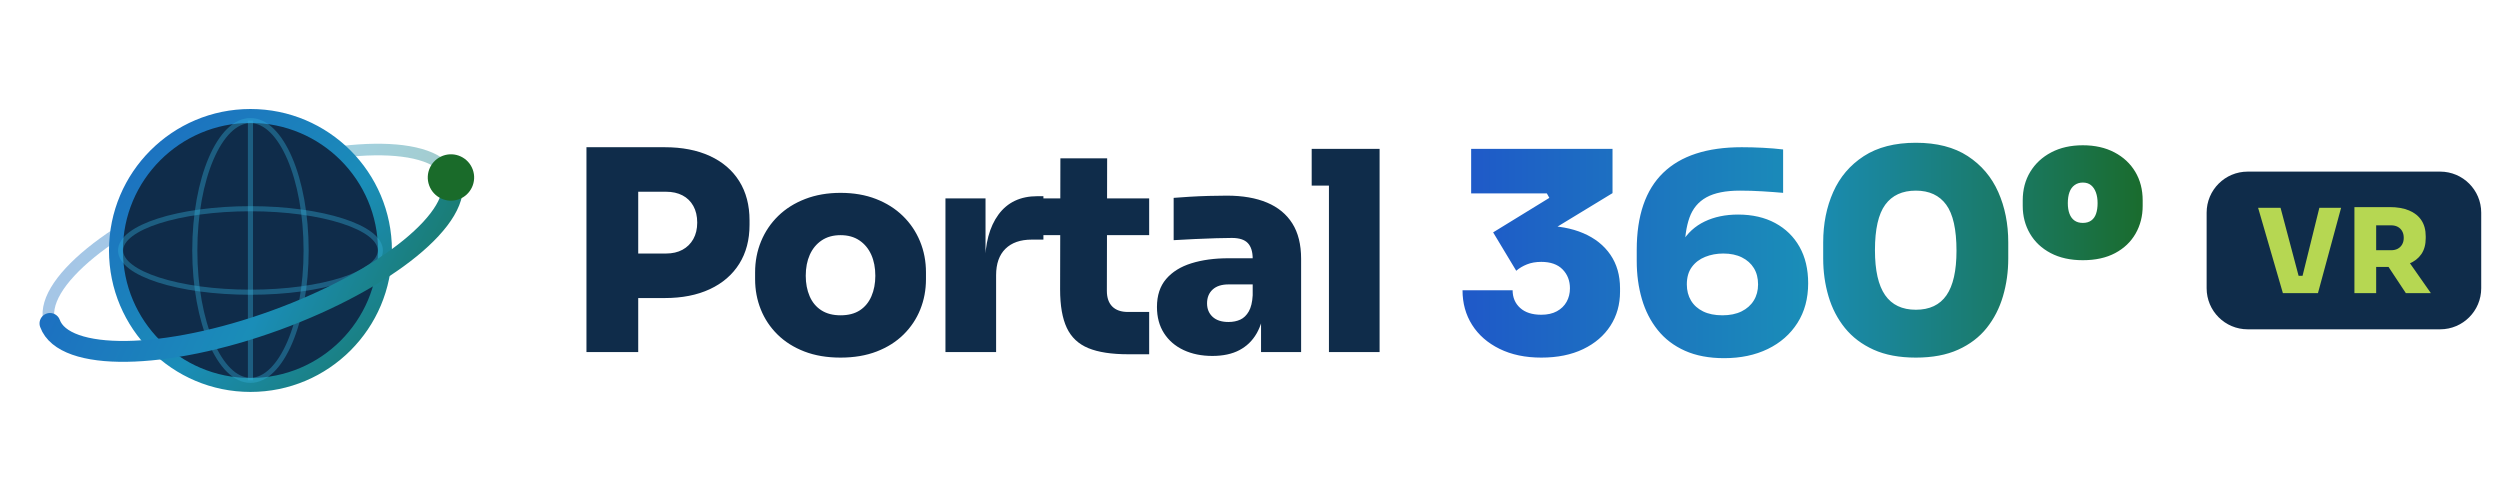
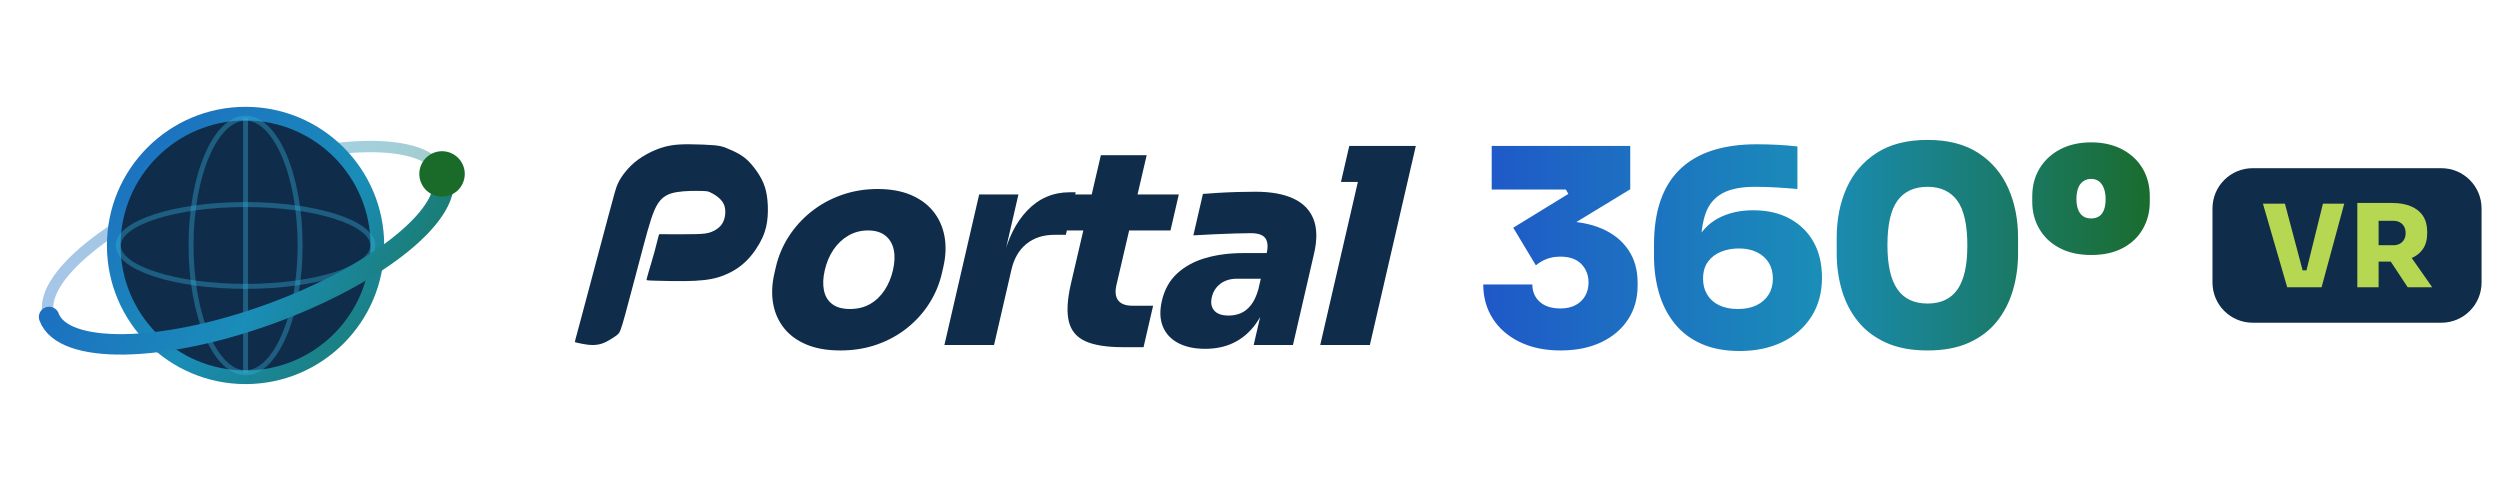
- <svg xmlns="http://www.w3.org/2000/svg" viewBox="0 0 1078 216" width="1078" height="216" role="img" aria-label="Portal 360º VR">
+ <svg xmlns="http://www.w3.org/2000/svg" viewBox="0 0 1099.9 216" width="1100" height="216" role="img" aria-label="Portal 360º VR">
  <defs>
    <linearGradient id="hcsg" x1="0" y1="0" x2="200" y2="200" gradientUnits="userSpaceOnUse">
      <stop offset="0" stop-color="#1F57C9" />
      <stop offset="0.55" stop-color="#1A8DB8" />
      <stop offset="1" stop-color="#1A6B2A" />
    </linearGradient>
    <radialGradient id="hcss" cx="0.38" cy="0.32" r="0.8">
      <stop offset="0" stop-color="#0F2C4A" />
      <stop offset="1" stop-color="#0F2C4A" />
    </radialGradient>
    <linearGradient id="hcwt" x1="627.0" y1="0" x2="927.5" y2="0" gradientUnits="userSpaceOnUse">
      <stop offset="0" stop-color="#1F57C9" />
      <stop offset="0.5" stop-color="#1A8DB8" />
      <stop offset="1" stop-color="#1A6B2A" />
    </linearGradient>
  </defs>
  <g transform="translate(8 8) scale(1.0)">
    <g transform="rotate(-20 100 100)">
      <path d="M 8 100 A 92 32 0 0 1 192 100" fill="none" stroke="url(#hcsg)" stroke-width="5" opacity="0.4" />
    </g>
    <circle cx="100" cy="100" r="58" fill="url(#hcss)" stroke="url(#hcsg)" stroke-width="6" />
    <ellipse cx="100" cy="100" rx="24" ry="56" fill="none" stroke="#37B1DA" stroke-opacity="0.38" stroke-width="2.2" />
    <ellipse cx="100" cy="100" rx="56" ry="18" fill="none" stroke="#37B1DA" stroke-opacity="0.38" stroke-width="2.2" />
    <line x1="100" y1="44" x2="100" y2="156" fill="none" stroke="#37B1DA" stroke-opacity="0.38" stroke-width="2.2" />
    <g transform="rotate(-20 100 100)">
      <path d="M 192 100 A 92 32 0 0 1 8 100" fill="none" stroke="url(#hcsg)" stroke-width="9" stroke-linecap="round" />
      <circle cx="192" cy="100" r="10" fill="#1A6B2A" />
    </g>
  </g>
-   <path d="M272.8 128.52V109.32H287.2Q291.28 109.32 294.28 107.7Q297.28 106.08 298.96 103.08Q300.64 100.08 300.64 96Q300.64 91.8 298.96 88.8Q297.28 85.8 294.28 84.24Q291.28 82.68 287.2 82.68H272.8V63.48H286.6Q297.88 63.48 306.1 67.26Q314.32 71.04 318.76 78.12Q323.2 85.2 323.2 95.04V96.96Q323.2 106.68 318.76 113.76Q314.32 120.84 306.1 124.68Q297.88 128.52 286.6 128.52ZM252.88 151.8V63.48H275.2V151.8Z M362.44 154.2Q353.68 154.2 346.84 151.56Q340.0 148.92 335.26 144.24Q330.52 139.56 328.06 133.44Q325.6 127.32 325.6 120.36V117.48Q325.6 110.28 328.18 104.04Q330.76 97.8 335.56 93.12Q340.36 88.44 347.2 85.8Q354.04 83.16 362.44 83.16Q370.96 83.16 377.74 85.8Q384.52 88.44 389.32 93.12Q394.12 97.8 396.7 104.04Q399.28 110.28 399.28 117.48V120.36Q399.28 127.32 396.82 133.44Q394.36 139.56 389.62 144.24Q384.88 148.92 378.04 151.56Q371.2 154.2 362.44 154.2ZM362.44 135.96Q367.48 135.96 370.78 133.8Q374.08 131.64 375.76 127.74Q377.44 123.84 377.44 118.92Q377.44 113.76 375.7 109.86Q373.96 105.96 370.6 103.68Q367.24 101.4 362.44 101.4Q357.64 101.4 354.28 103.68Q350.92 105.96 349.18 109.86Q347.44 113.76 347.44 118.92Q347.44 123.84 349.12 127.74Q350.8 131.64 354.16 133.8Q357.52 135.96 362.44 135.96Z M407.68 151.8V85.56H424.96V114.36H424.72Q424.72 100.44 430.54 92.52Q436.36 84.6 447.28 84.6H449.92V103.32H444.88Q437.56 103.32 433.54 107.28Q429.52 111.24 429.52 118.68V151.8Z M486.52 152.76Q475.72 152.76 469.3 150.12Q462.88 147.48 460 141.36Q457.12 135.24 457.12 124.8L457.24 68.28H477.4L477.28 125.4Q477.28 129.84 479.62 132.18Q481.96 134.52 486.4 134.52H495.52V152.76ZM447.52 101.4V85.56H495.52V101.4Z M543.76 151.8V132.36H540.16V111.6Q540.16 107.04 538.06 104.82Q535.96 102.6 531.16 102.6Q528.88 102.6 524.44 102.72Q520 102.84 515.08 103.08Q510.16 103.32 506.08 103.56V85.32Q508.96 85.08 512.92 84.84Q516.88 84.6 521.14 84.48Q525.4 84.36 529 84.36Q539.2 84.36 546.34 87.36Q553.48 90.36 557.26 96.36Q561.04 102.36 561.04 111.6V151.8ZM522.76 153.48Q515.8 153.48 510.4 150.96Q505 148.44 501.94 143.7Q498.88 138.96 498.88 132.36Q498.88 124.92 502.84 120.3Q506.8 115.68 513.76 113.52Q520.72 111.36 529.72 111.36H542.56V122.64H529.72Q525.28 122.64 522.88 124.86Q520.48 127.08 520.48 130.8Q520.48 134.4 522.88 136.62Q525.28 138.84 529.72 138.84Q532.6 138.84 534.82 137.82Q537.04 136.8 538.48 134.28Q539.92 131.76 540.16 127.32L545.2 132.12Q544.6 138.96 541.9 143.7Q539.2 148.44 534.46 150.96Q529.72 153.48 522.76 153.48Z M573.04 151.8V64.2H594.88V151.8ZM565.6 80.04V64.2H594.88V80.04Z" fill="#0F2C4A" />
-   <path d="M664.6 154.2Q654.28 154.2 646.6 150.42Q638.92 146.64 634.78 140.1Q630.64 133.56 630.64 125.16H652.24Q652.24 129.84 655.48 132.78Q658.72 135.72 664.6 135.72Q668.56 135.72 671.32 134.22Q674.08 132.72 675.52 130.14Q676.96 127.56 676.96 124.32Q676.96 119.4 673.78 116.16Q670.6 112.92 664.6 112.92Q661.12 112.92 658.42 114Q655.72 115.08 653.8 116.76L643.84 100.2L668.08 85.32L667.0 83.4H634.36V64.2H695.32V83.28L663.76 102.48L653.68 98.76Q656.2 98.04 659.02 97.68Q661.84 97.32 664.84 97.32Q675.16 97.32 682.72 100.56Q690.28 103.8 694.42 109.86Q698.56 115.92 698.56 124.32V125.76Q698.56 134.04 694.42 140.46Q690.28 146.88 682.66 150.54Q675.04 154.2 664.6 154.2Z M743.44 154.44Q733.72 154.44 726.58 151.26Q719.44 148.08 714.82 142.32Q710.2 136.56 707.98 128.94Q705.76 121.32 705.76 112.56V107.76Q705.76 85.56 717.16 74.52Q728.56 63.48 751 63.48Q755.44 63.48 760.12 63.72Q764.8 63.96 768.88 64.44V83.16Q764.92 82.8 760 82.5Q755.08 82.2 750.28 82.2Q741.04 82.2 735.82 85.08Q730.6 87.96 728.5 93.84Q726.4 99.72 726.4 108.72V119.04L721.6 119.28Q721.72 110.4 725.26 104.46Q728.8 98.52 735.04 95.52Q741.28 92.52 749.44 92.52Q758.68 92.52 765.46 96.18Q772.24 99.84 775.96 106.44Q779.68 113.04 779.68 122.16Q779.68 132.0 775.06 139.26Q770.44 146.52 762.28 150.48Q754.12 154.44 743.44 154.44ZM742.72 135.96Q747.52 135.96 750.94 134.28Q754.36 132.6 756.22 129.6Q758.08 126.6 758.08 122.64Q758.08 118.56 756.28 115.62Q754.48 112.68 751.12 111Q747.76 109.32 743.08 109.32Q738.88 109.32 735.28 110.76Q731.68 112.2 729.52 115.14Q727.36 118.08 727.36 122.64Q727.36 126.6 729.16 129.6Q730.96 132.6 734.38 134.28Q737.8 135.96 742.72 135.96Z M826.12 154.2Q815.44 154.2 807.88 150.78Q800.32 147.36 795.52 141.42Q790.72 135.48 788.44 127.74Q786.16 120 786.16 111.48V104.52Q786.16 92.52 790.48 82.8Q794.8 73.08 803.68 67.32Q812.56 61.56 826.12 61.56Q839.68 61.56 848.5 67.32Q857.32 73.08 861.64 82.8Q865.96 92.52 865.96 104.52V111.48Q865.96 120 863.68 127.74Q861.4 135.48 856.66 141.42Q851.92 147.36 844.36 150.78Q836.8 154.2 826.12 154.2ZM826.12 133.56Q835 133.56 839.32 127.32Q843.64 121.08 843.64 108.12Q843.64 94.32 839.2 88.26Q834.76 82.2 826.12 82.2Q817.36 82.2 812.92 88.26Q808.48 94.32 808.48 107.88Q808.48 120.96 812.86 127.26Q817.24 133.56 826.12 133.56Z M898.12 112.2Q890.08 112.2 884.26 109.14Q878.44 106.08 875.32 100.74Q872.2 95.4 872.2 88.8V86.4Q872.2 79.44 875.44 74.1Q878.68 68.76 884.5 65.7Q890.32 62.64 898.12 62.64Q905.92 62.64 911.74 65.7Q917.56 68.76 920.74 74.1Q923.92 79.44 923.92 86.4V88.8Q923.92 95.4 920.86 100.74Q917.8 106.08 912.04 109.14Q906.28 112.2 898.12 112.2ZM898.12 96.12Q900.28 96.12 901.72 95.1Q903.16 94.08 903.82 92.16Q904.48 90.24 904.48 87.6Q904.48 84.96 903.76 82.98Q903.04 81 901.66 79.86Q900.28 78.72 898.12 78.72Q896.08 78.72 894.58 79.8Q893.08 80.88 892.36 82.86Q891.64 84.84 891.64 87.6Q891.64 90.24 892.36 92.16Q893.08 94.08 894.52 95.1Q895.96 96.12 898.12 96.12Z" fill="url(#hcwt)" />
-   <rect x="951.5" y="74.0" width="118.4" height="68.0" rx="17.7" fill="#0F2C4A" />
-   <path d="M984.381 126.396 973.696 89.604H983.373L991.386 119.794L989.622 118.937H994.461L992.646 119.794L1000.106 89.604H1009.48L999.501 126.396Z M1015.226 126.396V89.302H1024.6V126.396ZM1037.402 126.396 1027.07 110.772H1037.25L1048.187 126.396ZM1022.231 115.106V107.899H1031.051Q1032.714 107.899 1033.924 107.244Q1035.134 106.589 1035.814 105.379Q1036.494 104.17 1036.494 102.557Q1036.494 100.894 1035.814 99.684Q1035.134 98.474 1033.924 97.819Q1032.714 97.164 1031.051 97.164H1022.231V89.302H1030.497Q1035.285 89.302 1038.762 90.738Q1042.24 92.174 1044.105 94.972Q1045.97 97.769 1045.97 101.902V102.708Q1045.97 106.841 1044.08 109.588Q1042.19 112.334 1038.737 113.72Q1035.285 115.106 1030.497 115.106Z" fill="#B6D752" />
+   <path d="M80.202,316.827 C87.235,290.534 101.045,238.478 108.549,210.392 C116.052,182.306 117.246,178.189 119.172,174.072 C121.098,169.956 123.754,165.839 127.273,161.523 C130.792,157.207 135.174,152.692 140.818,148.576 C146.462,144.459 153.367,140.74 159.608,138.151 C165.85,135.562 171.427,134.101 177.005,133.238 C182.582,132.374 188.159,132.109 196.256,132.162 C204.353,132.215 214.969,132.586 221.626,133.145 C228.283,133.704 230.981,134.451 235.23,136.115 C239.478,137.78 245.277,140.364 249.927,143.148 C254.577,145.933 258.08,148.918 261.926,153.31 C265.773,157.702 269.964,163.501 272.949,169.156 C275.935,174.811 277.714,180.322 278.776,187.068 C279.839,193.814 280.183,201.794 279.638,209.43 C279.092,217.066 277.657,224.357 273.897,232.567 C270.136,240.777 264.05,249.905 256.988,256.938 C249.927,263.971 241.889,268.909 233.393,272.353 C224.896,275.798 215.939,277.75 201.931,278.467 C187.922,279.185 168.862,278.669 159.303,278.382 C149.744,278.094 149.686,278.037 149.916,276.946 C150.145,275.855 150.662,273.731 152.241,268.334 C153.82,262.938 156.461,254.269 158.442,247.035 C160.422,239.801 161.743,234.002 162.518,231.16 C163.293,228.318 163.522,228.433 164.441,228.491 C165.36,228.548 166.967,228.548 174.287,228.577 C181.607,228.605 194.639,228.663 203.108,228.433 C211.576,228.203 215.48,227.687 219.779,225.939 C224.077,224.19 228.771,221.21 231.464,216.309 C234.157,211.409 234.849,204.588 233.698,199.572 C232.546,194.555 229.55,191.342 226.403,188.825 C223.256,186.306 219.956,184.483 217.699,183.485 C215.441,182.486 214.226,182.313 208.192,182.183 C202.157,182.052 191.304,181.965 182.568,183.377 C173.832,184.789 167.212,187.699 162.009,195.706 C156.805,203.713 153.018,216.816 146.747,240.222 C140.476,263.627 131.722,297.334 126.865,314.974 C122.008,332.613 121.047,334.185 118.515,336.281 C115.983,338.377 111.879,340.996 108.343,342.917 C104.806,344.838 101.837,346.06 98.432,346.715 C95.026,347.37 91.184,347.458 87.024,346.998 C82.863,346.538 78.384,345.53 75.937,344.97 C73.49,344.41 73.075,344.297 72.995,343.974 C72.915,343.652 73.169,343.121 80.202,316.827 Z" fill="#0F2C4A" transform="translate(222.917 9.225) scale(0.41054)" />
+   <g transform="translate(7.809 0)">
+     <g transform="translate(0 151.800) skewX(-13) translate(0 -151.800)">
+       <path d="M362.44 154.2Q353.68 154.2 346.84 151.56Q340.0 148.92 335.26 144.24Q330.52 139.56 328.06 133.44Q325.6 127.32 325.6 120.36V117.48Q325.6 110.28 328.18 104.04Q330.76 97.8 335.56 93.12Q340.36 88.44 347.2 85.8Q354.04 83.16 362.44 83.16Q370.96 83.16 377.74 85.8Q384.52 88.44 389.32 93.12Q394.12 97.8 396.7 104.04Q399.28 110.28 399.28 117.48V120.36Q399.28 127.32 396.82 133.44Q394.36 139.56 389.62 144.24Q384.88 148.92 378.04 151.56Q371.2 154.2 362.44 154.2ZM362.44 135.96Q367.48 135.96 370.78 133.8Q374.08 131.64 375.76 127.74Q377.44 123.84 377.44 118.92Q377.44 113.76 375.7 109.86Q373.96 105.96 370.6 103.68Q367.24 101.4 362.44 101.4Q357.64 101.4 354.28 103.68Q350.92 105.96 349.18 109.86Q347.44 113.76 347.44 118.92Q347.44 123.84 349.12 127.74Q350.8 131.64 354.16 133.8Q357.52 135.96 362.44 135.96Z M407.68 151.8V85.56H424.96V114.36H424.72Q424.72 100.44 430.54 92.52Q436.36 84.6 447.28 84.6H449.92V103.32H444.88Q437.56 103.32 433.54 107.28Q429.52 111.24 429.52 118.68V151.8Z M486.52 152.76Q475.72 152.76 469.3 150.12Q462.88 147.48 460 141.36Q457.12 135.24 457.12 124.8L457.24 68.28H477.4L477.28 125.4Q477.28 129.84 479.62 132.18Q481.96 134.52 486.4 134.52H495.52V152.76ZM447.52 101.4V85.56H495.52V101.4Z M543.76 151.8V132.36H540.16V111.6Q540.16 107.04 538.06 104.82Q535.96 102.6 531.16 102.6Q528.88 102.6 524.44 102.72Q520 102.84 515.08 103.08Q510.16 103.32 506.08 103.56V85.32Q508.96 85.08 512.92 84.84Q516.88 84.6 521.14 84.48Q525.4 84.36 529 84.36Q539.2 84.36 546.34 87.36Q553.48 90.36 557.26 96.36Q561.04 102.36 561.04 111.6V151.8ZM522.76 153.48Q515.8 153.48 510.4 150.96Q505 148.44 501.94 143.7Q498.88 138.96 498.88 132.36Q498.88 124.92 502.84 120.3Q506.8 115.68 513.76 113.52Q520.72 111.36 529.72 111.36H542.56V122.64H529.72Q525.28 122.64 522.88 124.86Q520.48 127.08 520.48 130.8Q520.48 134.4 522.88 136.62Q525.28 138.84 529.72 138.84Q532.6 138.84 534.82 137.82Q537.04 136.8 538.48 134.28Q539.92 131.76 540.16 127.32L545.2 132.12Q544.6 138.96 541.9 143.7Q539.2 148.44 534.46 150.96Q529.72 153.48 522.76 153.48Z M573.04 151.8V64.2H594.88V151.8ZM565.6 80.04V64.2H594.88V80.04Z" fill="#0F2C4A" />
+     </g>
+   </g>
+   <g transform="translate(21.940 0)">
+     <path d="M664.6 154.2Q654.28 154.2 646.6 150.42Q638.92 146.64 634.78 140.1Q630.64 133.56 630.64 125.16H652.24Q652.24 129.84 655.48 132.78Q658.72 135.72 664.6 135.72Q668.56 135.72 671.32 134.22Q674.08 132.72 675.52 130.14Q676.96 127.56 676.96 124.32Q676.96 119.4 673.78 116.16Q670.6 112.92 664.6 112.92Q661.12 112.92 658.42 114Q655.72 115.08 653.8 116.76L643.84 100.2L668.08 85.32L667.0 83.4H634.36V64.2H695.32V83.28L663.76 102.48L653.68 98.76Q656.2 98.04 659.02 97.68Q661.84 97.32 664.84 97.32Q675.16 97.32 682.72 100.56Q690.28 103.8 694.42 109.86Q698.56 115.92 698.56 124.32V125.76Q698.56 134.04 694.42 140.46Q690.28 146.88 682.66 150.54Q675.04 154.2 664.6 154.2Z M743.44 154.44Q733.72 154.44 726.58 151.26Q719.44 148.08 714.82 142.32Q710.2 136.56 707.98 128.94Q705.76 121.32 705.76 112.56V107.76Q705.76 85.56 717.16 74.52Q728.56 63.48 751 63.48Q755.44 63.48 760.12 63.72Q764.8 63.96 768.88 64.44V83.16Q764.92 82.8 760 82.5Q755.08 82.2 750.28 82.2Q741.04 82.2 735.82 85.08Q730.6 87.96 728.5 93.84Q726.4 99.72 726.4 108.72V119.04L721.6 119.28Q721.72 110.4 725.26 104.46Q728.8 98.52 735.04 95.52Q741.28 92.52 749.44 92.52Q758.68 92.52 765.46 96.18Q772.24 99.84 775.96 106.44Q779.68 113.04 779.68 122.16Q779.68 132.0 775.06 139.26Q770.44 146.52 762.28 150.48Q754.12 154.44 743.44 154.44ZM742.72 135.96Q747.52 135.96 750.94 134.28Q754.36 132.6 756.22 129.6Q758.08 126.6 758.08 122.64Q758.08 118.56 756.28 115.62Q754.48 112.68 751.12 111Q747.76 109.32 743.08 109.32Q738.88 109.32 735.28 110.76Q731.68 112.2 729.52 115.14Q727.36 118.08 727.36 122.64Q727.36 126.6 729.16 129.6Q730.96 132.6 734.38 134.28Q737.8 135.96 742.72 135.96Z M826.12 154.2Q815.44 154.2 807.88 150.78Q800.32 147.36 795.52 141.42Q790.72 135.48 788.44 127.74Q786.16 120 786.16 111.48V104.52Q786.16 92.52 790.48 82.8Q794.8 73.08 803.68 67.32Q812.56 61.56 826.12 61.56Q839.68 61.56 848.5 67.32Q857.32 73.08 861.64 82.8Q865.96 92.52 865.96 104.52V111.48Q865.96 120 863.68 127.74Q861.4 135.48 856.66 141.42Q851.92 147.36 844.36 150.78Q836.8 154.2 826.12 154.2ZM826.12 133.56Q835 133.56 839.32 127.32Q843.64 121.08 843.64 108.12Q843.64 94.32 839.2 88.26Q834.76 82.2 826.12 82.2Q817.36 82.2 812.92 88.26Q808.48 94.32 808.48 107.88Q808.48 120.96 812.86 127.26Q817.24 133.56 826.12 133.56Z M898.12 112.2Q890.08 112.2 884.26 109.14Q878.44 106.08 875.32 100.74Q872.2 95.4 872.2 88.8V86.4Q872.2 79.44 875.44 74.1Q878.68 68.76 884.5 65.7Q890.32 62.64 898.12 62.64Q905.92 62.64 911.74 65.7Q917.56 68.76 920.74 74.1Q923.92 79.44 923.92 86.4V88.8Q923.92 95.4 920.86 100.74Q917.8 106.08 912.04 109.14Q906.28 112.2 898.12 112.2ZM898.12 96.12Q900.28 96.12 901.72 95.1Q903.16 94.08 903.82 92.16Q904.48 90.24 904.48 87.6Q904.48 84.96 903.76 82.98Q903.04 81 901.66 79.86Q900.28 78.72 898.12 78.72Q896.08 78.72 894.58 79.8Q893.08 80.88 892.36 82.86Q891.64 84.84 891.64 87.6Q891.64 90.24 892.36 92.16Q893.08 94.08 894.52 95.1Q895.96 96.12 898.12 96.12Z" fill="url(#hcwt)" />
+     <rect x="951.5" y="74.0" width="118.4" height="68.0" rx="17.7" fill="#0F2C4A" />
+     <path d="M984.381 126.396 973.696 89.604H983.373L991.386 119.794L989.622 118.937H994.461L992.646 119.794L1000.106 89.604H1009.48L999.501 126.396Z M1015.226 126.396V89.302H1024.6V126.396ZM1037.402 126.396 1027.07 110.772H1037.25L1048.187 126.396ZM1022.231 115.106V107.899H1031.051Q1032.714 107.899 1033.924 107.244Q1035.134 106.589 1035.814 105.379Q1036.494 104.17 1036.494 102.557Q1036.494 100.894 1035.814 99.684Q1035.134 98.474 1033.924 97.819Q1032.714 97.164 1031.051 97.164H1022.231V89.302H1030.497Q1035.285 89.302 1038.762 90.738Q1042.24 92.174 1044.105 94.972Q1045.97 97.769 1045.97 101.902V102.708Q1045.97 106.841 1044.08 109.588Q1042.19 112.334 1038.737 113.72Q1035.285 115.106 1030.497 115.106Z" fill="#B6D752" />
+   </g>
</svg>
